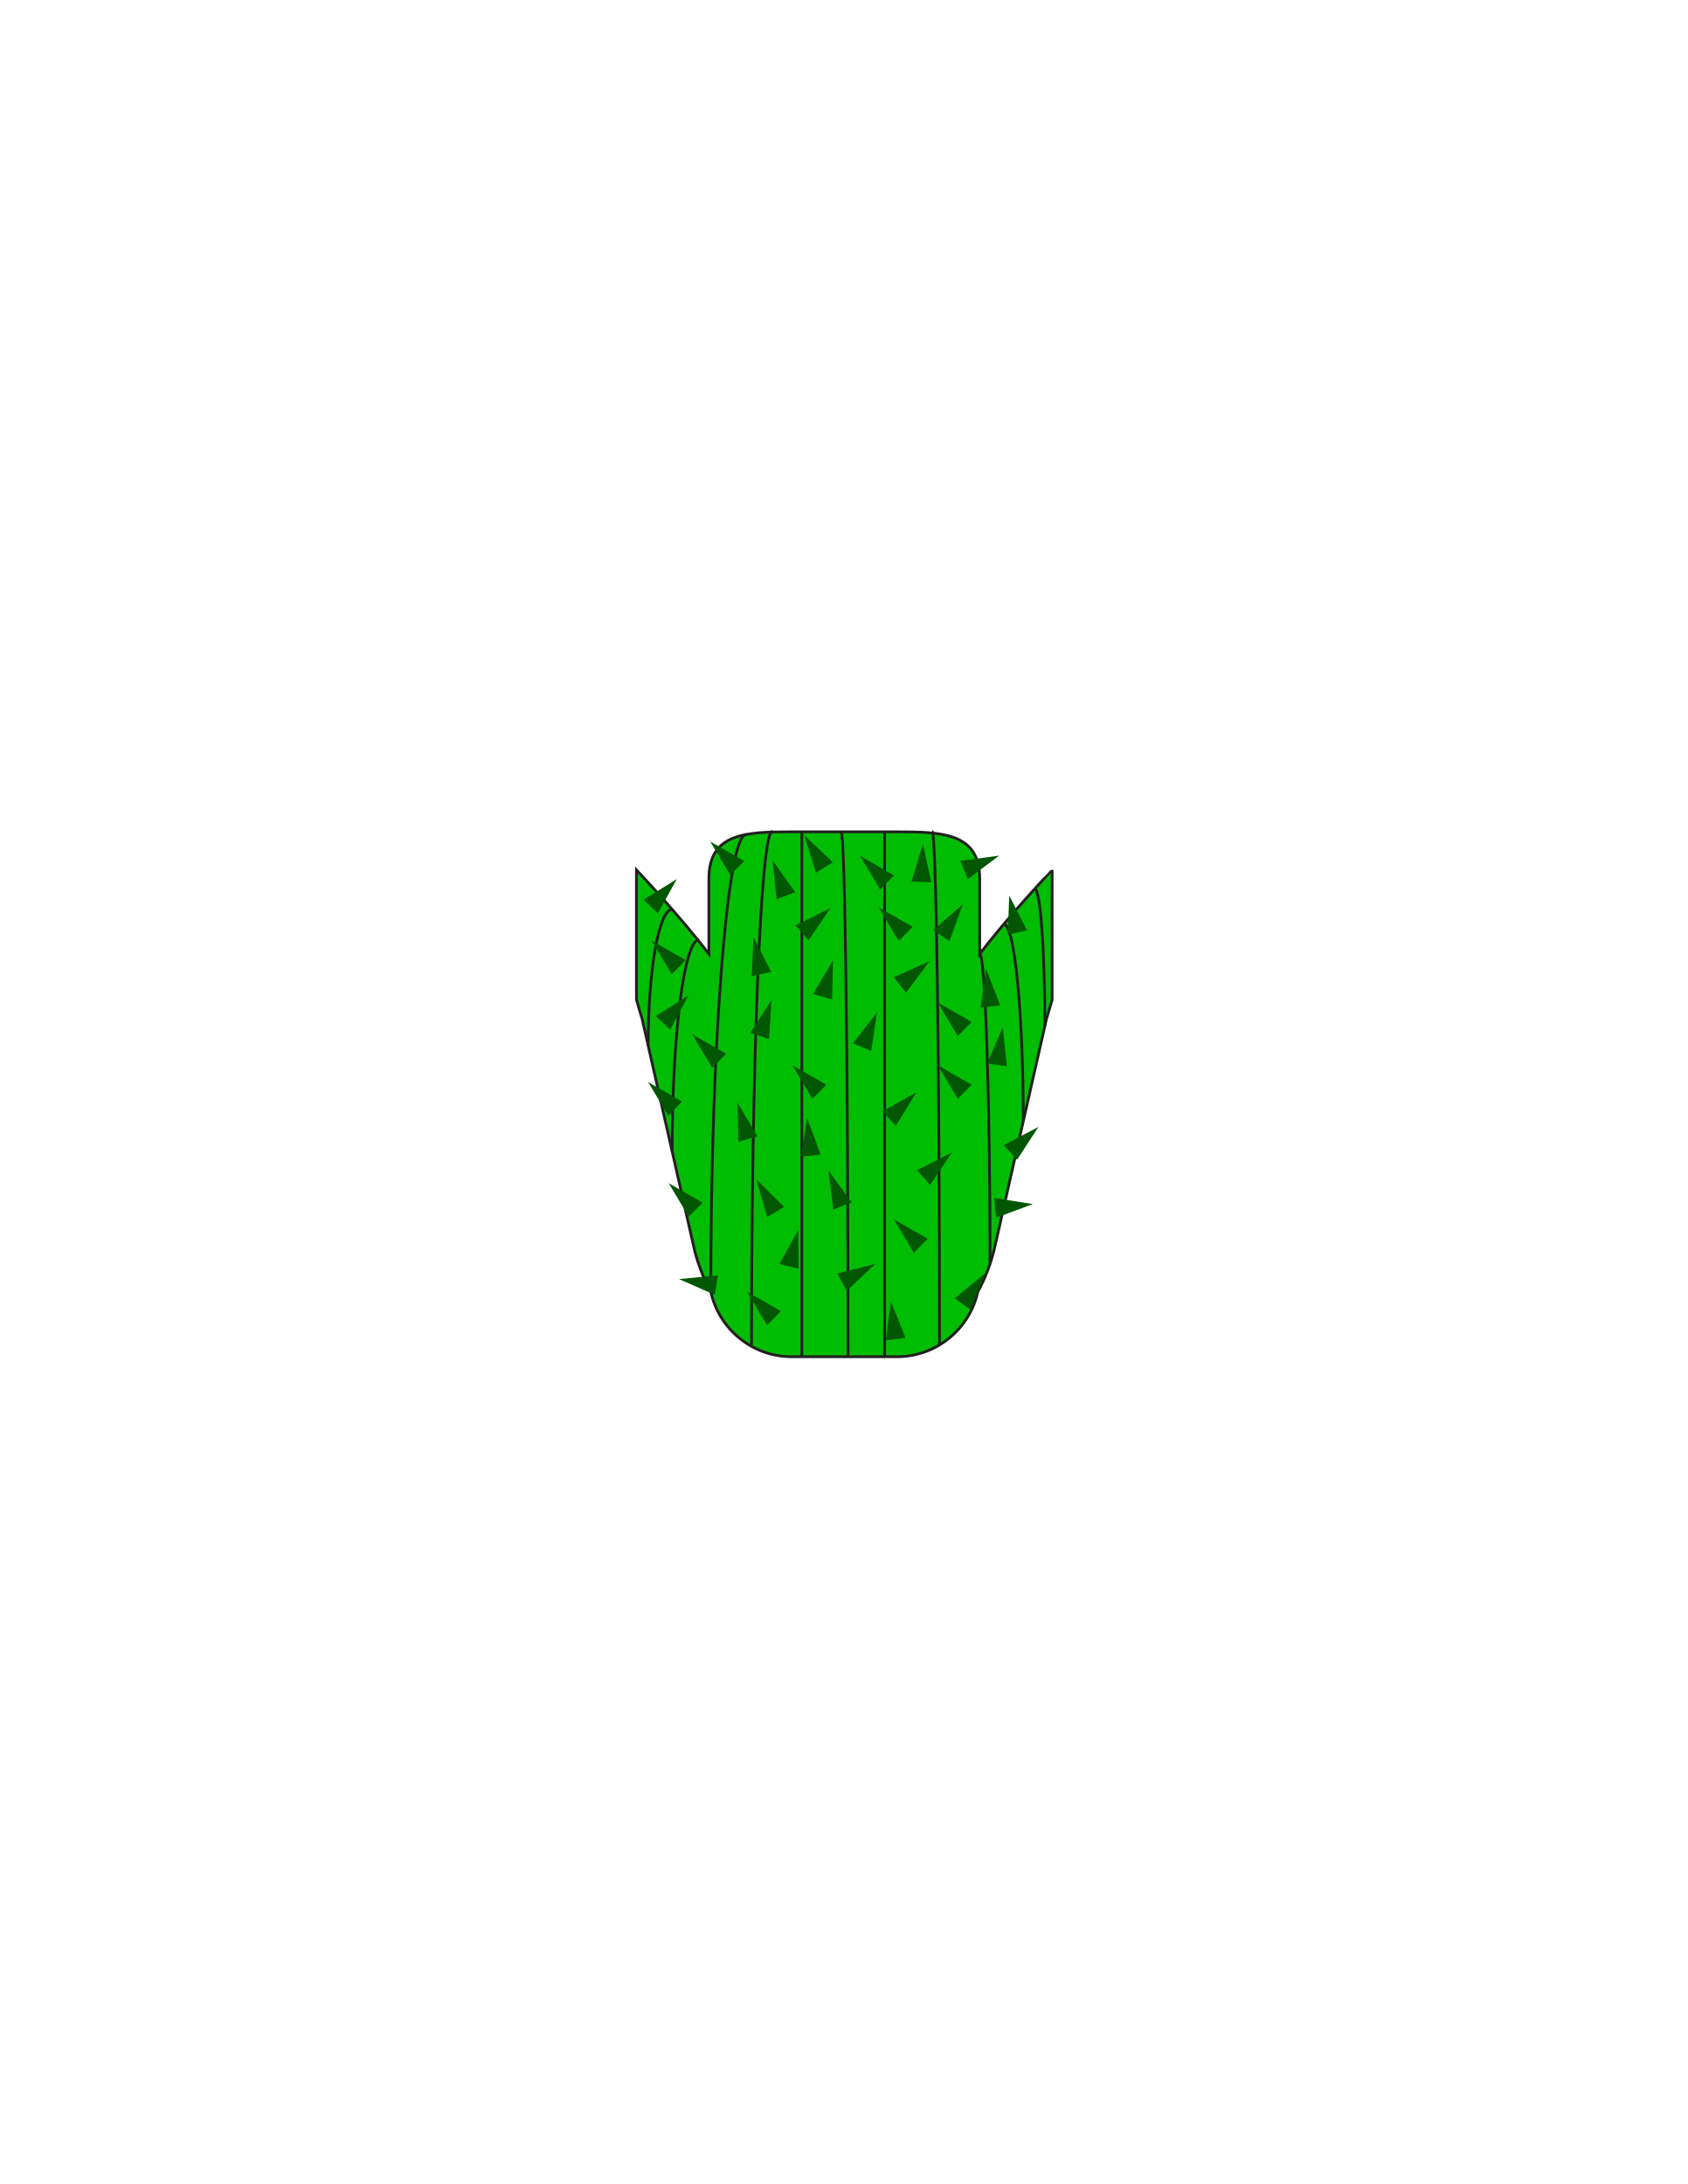
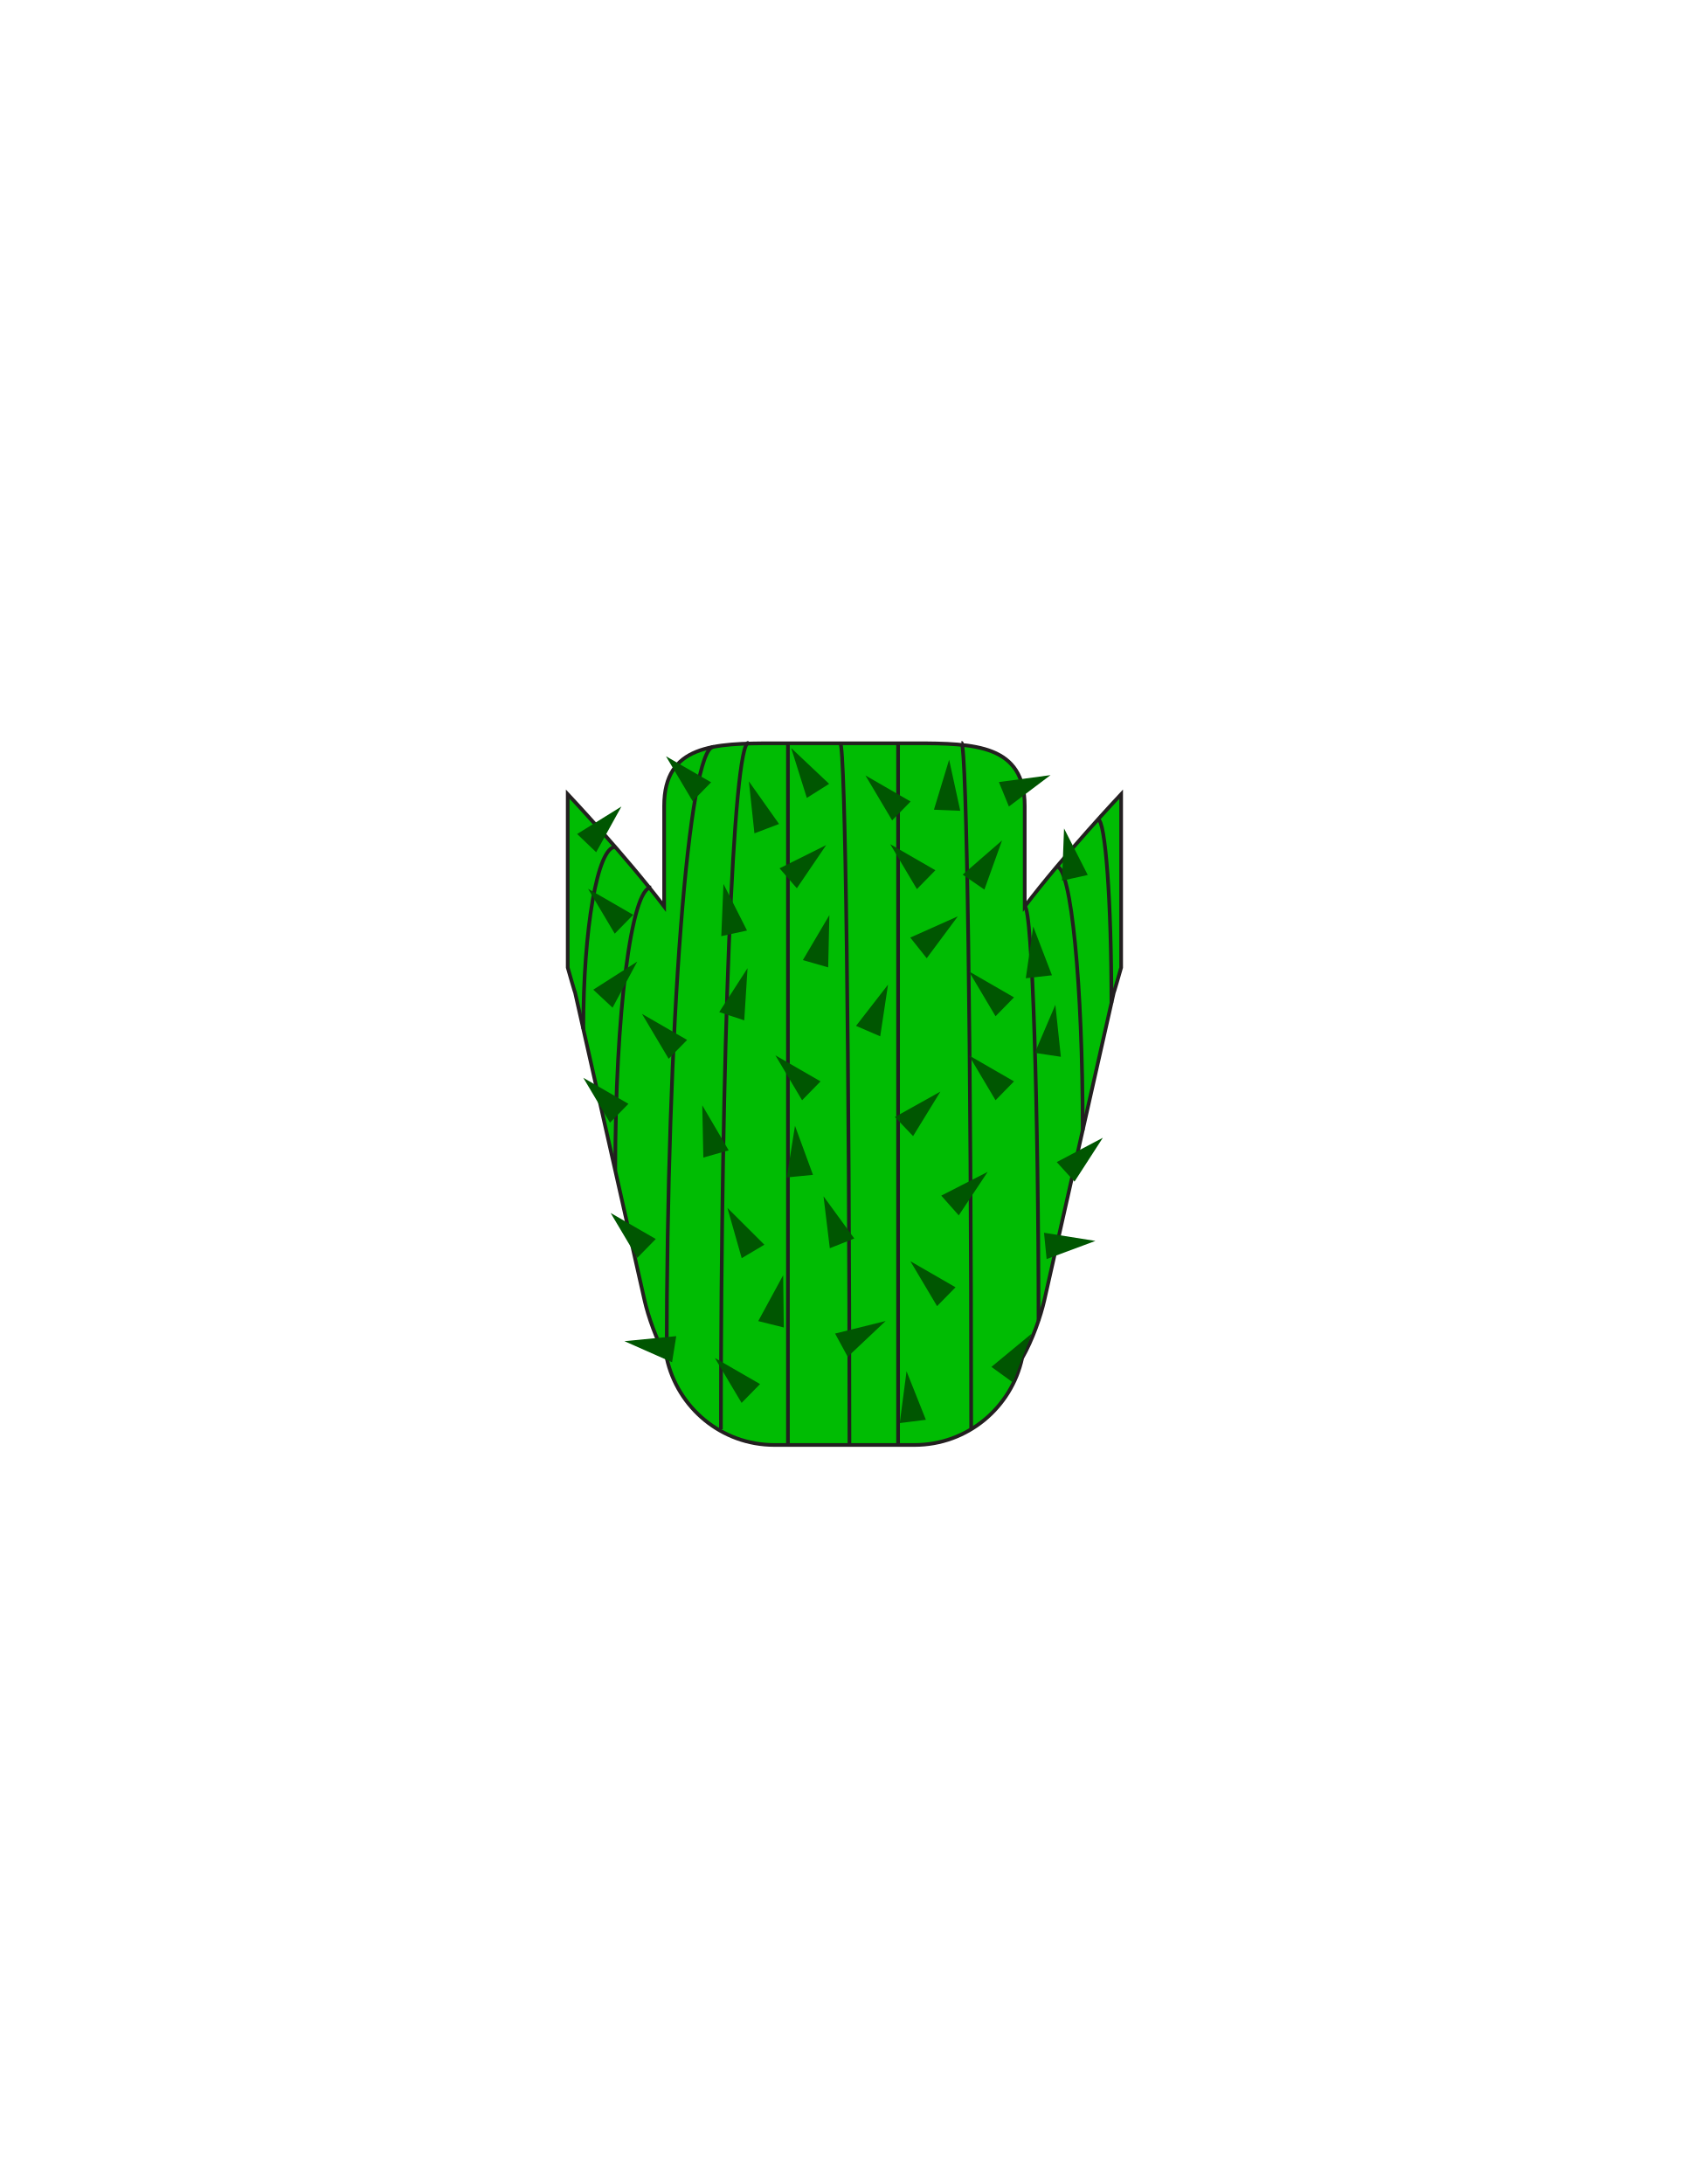
<svg xmlns="http://www.w3.org/2000/svg" version="1.1" id="Layer_1" x="0px" y="0px" width="612px" height="792px" viewBox="0 0 612 792" enable-background="new 0 0 612 792" xml:space="preserve">
-   <rect id="body_frame" x="230.5" y="301.5" fill-opacity="0" fill="#BBBCBE" width="151" height="191" />
-   <path id="PRIMARY_2_" fill="#00BC03" stroke="#231F20" stroke-miterlimit="10" d="M355.24,345.934v-27.283c0-16.568-13.432-17-30-17  h-0.588h-37.028h-0.588c-16.568,0-30,0.432-30,17v27.283c-10.587-13.901-26.26-30.476-26.26-30.476V362.5  c0,0,2.278,7.991,1.943,6.517l18.972,83.727c0.98,4.327,3.195,10.712,6.039,15.67C260.668,481.898,272.67,492,287.036,492h0.588  h37.028h0.588c14.366,0,26.367-10.102,29.306-23.587c2.844-4.958,5.059-11.343,6.038-15.67l18.973-83.727  c-0.334,1.474,1.943-6.517,1.943-6.517v-47.042C381.5,315.458,365.827,332.033,355.24,345.934z" />
-   <path fill="none" stroke="#231F20" stroke-miterlimit="10" d="M340.661,487.729c0-102.935-1.19-186.229-2.661-186.229" />
-   <path fill="none" stroke="#231F20" stroke-miterlimit="10" d="M320.75,492c0-105.296,0-190.5,0-190.5" />
-   <path fill="none" stroke="#231F20" stroke-miterlimit="10" d="M307.5,492c0-105.212-1.118-190.349-2.5-190.349" />
-   <path fill="none" stroke="#231F20" stroke-miterlimit="10" d="M290.753,492c0-105.212,0-190.349,0-190.349" />
-   <path fill="none" stroke="#231F20" stroke-miterlimit="10" d="M272.5,487.729c0-102.935,3.354-186.229,7.5-186.229" />
-   <path fill="none" stroke="#231F20" stroke-miterlimit="10" d="M257.73,468.413c0-90.324,5.988-165.796,12.77-165.796" />
-   <path fill="none" stroke="#231F20" stroke-miterlimit="10" d="M243.72,417.563c0-42.455,4.374-76.809,9.78-76.809" />
-   <path fill="none" stroke="#231F20" stroke-miterlimit="10" d="M235.018,379.159c0-27.296,3.892-49.383,8.702-49.383" />
-   <path fill="none" stroke="#231F20" stroke-miterlimit="10" d="M359,458.273c0-56.554-1.682-112.339-3.76-112.339" />
-   <path fill="none" stroke="#231F20" stroke-miterlimit="10" d="M371.035,406.621c0-39.519-3.162-71.497-7.069-71.497" />
-   <path fill="none" stroke="#231F20" stroke-miterlimit="10" d="M378.855,372.11c0-27.525-1.64-49.798-3.667-49.798" />
-   <polygon id="SECONDARY_15_" fill="#005601" points="349.487,315.284 348.213,312.176 362.267,310.292 350.933,318.811 " />
-   <polygon id="SECONDARY_16_" fill="#005601" points="267.155,314.96 264.8,317.355 257.536,305.178 269.828,312.243 " />
-   <polygon id="SECONDARY_17_" fill="#005601" points="235.768,328.581 233.337,326.262 245.401,318.811 238.526,331.21 " />
-   <polygon id="SECONDARY_18_" fill="#005601" points="244.638,402.18 242.282,404.575 235.018,392.397 247.31,399.463 " />
-   <polygon id="SECONDARY_19_" fill="#005601" points="252.084,438.847 249.729,441.242 242.464,429.064 254.756,436.129 " />
-   <polygon id="SECONDARY_20_" fill="#005601" points="366.231,417.746 363.966,415.266 376.515,408.664 368.802,420.56 " />
-   <polygon id="SECONDARY_21_" fill="#005601" points="360.83,437.778 360.498,434.437 374.504,436.648 361.207,441.571 " />
-   <polygon id="SECONDARY_22_" fill="#005601" points="348.898,472.788 346.176,470.82 357.12,461.805 351.987,475.021 " />
-   <polygon id="SECONDARY_23_" fill="#005601" points="259.728,466.245 259.196,469.563 246.219,463.846 260.332,462.482 " />
-   <polygon id="SECONDARY_24_" fill="#005601" points="280.484,478.195 278.129,480.591 270.864,468.413 283.156,475.479 " />
-   <polygon id="SECONDARY_25_" fill="#005601" points="305.206,464.731 303.599,461.781 317.362,458.373 307.028,468.079 " />
-   <polygon id="SECONDARY_26_" fill="#005601" points="334.745,426.873 332.512,424.363 345.145,417.925 337.278,429.719 " />
-   <polygon id="SECONDARY_27_" fill="#005601" points="270.945,413.121 267.713,414.037 267.422,399.861 274.612,412.08 " />
-   <polygon id="SECONDARY_28_" fill="#005601" points="281.053,439.615 278.161,441.324 274.271,427.689 284.333,437.676 " />
-   <polygon id="SECONDARY_29_" fill="#005601" points="305.278,437.393 302.154,438.628 300.446,424.551 308.821,435.99 " />
-   <polygon id="SECONDARY_30_" fill="#005601" points="322.202,405.463 319.88,403.035 332.273,396.146 324.836,408.218 " />
-   <polygon id="SECONDARY_31_" fill="#005601" points="296.959,396.091 294.604,398.486 287.339,386.309 299.631,393.374 " />
-   <polygon id="SECONDARY_32_" fill="#005601" points="312.385,379.641 309.299,378.314 318.013,367.128 315.887,381.145 " />
-   <polygon id="SECONDARY_33_" fill="#005601" points="260.622,384.847 258.267,387.242 251.002,375.064 263.294,382.129 " />
-   <polygon id="SECONDARY_34_" fill="#005601" points="240.201,370.781 237.739,368.496 249.702,360.883 242.994,373.374 " />
-   <polygon id="SECONDARY_35_" fill="#005601" points="245.938,350.905 243.583,353.3 236.318,341.122 248.61,348.188 " />
-   <polygon id="SECONDARY_36_" fill="#005601" points="333.724,451.943 331.368,454.339 324.104,442.161 336.396,449.227 " />
-   <polygon id="SECONDARY_37_" fill="#005601" points="324.538,485.644 321.205,486.062 323.059,472.003 328.319,485.168 " />
-   <polygon id="SECONDARY_38_" fill="#005601" points="275.236,375.623 272.045,374.571 279.748,362.666 278.855,376.816 " />
-   <polygon id="SECONDARY_39_" fill="#005601" points="298.049,361.395 294.818,360.471 302.038,348.267 301.713,362.442 " />
-   <polygon id="SECONDARY_40_" fill="#005601" points="275.883,353.26 272.601,353.974 273.192,339.807 279.607,352.45 " />
-   <polygon id="SECONDARY_41_" fill="#005601" points="290.677,338.107 288.469,335.575 301.168,329.268 293.18,340.98 " />
-   <polygon id="SECONDARY_42_" fill="#005601" points="284.766,324.896 281.625,326.087 280.119,311.988 288.33,323.546 " />
-   <polygon id="SECONDARY_43_" fill="#005601" points="349.649,396.091 347.294,398.486 340.029,386.309 352.322,393.374 " />
-   <polygon id="SECONDARY_44_" fill="#005601" points="361.316,386.134 357.994,385.634 363.586,372.603 365.085,386.701 " />
-   <polygon id="SECONDARY_45_" fill="#005601" points="368.686,338.204 365.405,338.928 365.954,324.759 372.407,337.382 " />
-   <polygon id="SECONDARY_46_" fill="#005601" points="349.649,373.304 347.294,375.699 340.029,363.521 352.322,370.586 " />
-   <polygon id="SECONDARY_47_" fill="#005601" points="326.169,356.984 324.071,354.36 337.026,348.595 328.55,359.961 " />
-   <polygon id="SECONDARY_48_" fill="#005601" points="328.236,338.818 325.881,341.213 318.617,329.035 330.908,336.101 " />
-   <polygon id="SECONDARY_49_" fill="#005601" points="341.115,339.189 338.346,337.289 349.066,328.008 344.258,341.345 " />
-   <polygon id="SECONDARY_50_" fill="#005601" points="321.485,320.168 319.13,322.563 311.866,310.386 324.158,317.451 " />
-   <polygon id="SECONDARY_51_" fill="#005601" points="333.874,319.809 330.518,319.674 334.655,306.111 337.682,319.963 " />
-   <polygon id="SECONDARY_52_" fill="#005601" points="298.742,314.688 295.897,316.475 291.643,302.949 301.971,312.662 " />
-   <polygon id="SECONDARY_53_" fill="#005601" points="293.779,419.1 290.437,419.426 292.675,405.424 297.573,418.729 " />
-   <polygon id="SECONDARY_54_" fill="#005601" points="285.926,459.208 282.665,458.398 289.455,445.95 289.625,460.126 " />
-   <polygon id="SECONDARY_55_" fill="#005601" points="358.872,365.018 355.534,365.395 357.56,351.36 362.66,364.59 " />
+   <rect id="body_frame" x="205.484" y="269.333" fill-opacity="0" fill="#BBBCBE" width="202" height="256" />
+   <path id="PRIMARY_2_" fill="#00BC03" stroke="#231F20" stroke-width="1.334" stroke-miterlimit="10" d="M371.555,328.734v-36.472  c0-22.149-17.881-22.726-39.939-22.726h-0.783h-49.296h-0.783c-22.058,0-39.94,0.577-39.94,22.726v36.472  c-14.095-18.583-34.961-40.74-34.961-40.74v62.886c0,0,3.033,10.682,2.588,8.711l25.258,111.927  c1.305,5.785,4.254,14.319,8.039,20.948c3.912,18.027,19.889,31.531,39.016,31.531h0.783h49.296h0.783  c19.126,0,35.104-13.504,39.017-31.531c3.785-6.629,6.733-15.163,8.038-20.948l25.259-111.927c-0.444,1.971,2.588-8.711,2.588-8.711  v-62.886C406.517,287.994,385.65,310.15,371.555,328.734z" />
+   <path fill="none" stroke="#231F20" stroke-width="1.334" stroke-miterlimit="10" d="M352.146,518.288  c0-137.606-1.585-248.955-3.544-248.955" />
+   <path fill="none" stroke="#231F20" stroke-width="1.334" stroke-miterlimit="10" d="M325.638,523.998  c0-140.762,0-254.665,0-254.665" />
+   <path fill="none" stroke="#231F20" stroke-width="1.334" stroke-miterlimit="10" d="M307.996,523.998  c0-140.65-1.488-254.462-3.328-254.462" />
+   <path fill="none" stroke="#231F20" stroke-width="1.334" stroke-miterlimit="10" d="M285.701,523.998c0-140.65,0-254.462,0-254.462  " />
+   <path fill="none" stroke="#231F20" stroke-width="1.334" stroke-miterlimit="10" d="M261.4,518.288  c0-137.606,4.466-248.955,9.985-248.955" />
+   <path fill="none" stroke="#231F20" stroke-width="1.334" stroke-miterlimit="10" d="M241.737,492.467  c0-120.748,7.972-221.64,17-221.64" />
+   <path fill="none" stroke="#231F20" stroke-width="1.334" stroke-miterlimit="10" d="M223.084,424.49  c0-56.755,5.823-102.68,13.021-102.68" />
+   <path fill="none" stroke="#231F20" stroke-width="1.334" stroke-miterlimit="10" d="M211.499,373.15  c0-36.49,5.182-66.017,11.585-66.017" />
+   <path fill="none" stroke="#231F20" stroke-width="1.334" stroke-miterlimit="10" d="M376.561,478.912  c0-75.603-2.238-150.178-5.006-150.178" />
+   <path fill="none" stroke="#231F20" stroke-width="1.334" stroke-miterlimit="10" d="M392.584,409.861  c0-52.829-4.21-95.579-9.412-95.579" />
+   <path fill="none" stroke="#231F20" stroke-width="1.334" stroke-miterlimit="10" d="M402.995,363.726  c0-36.796-2.183-66.571-4.882-66.571" />
+   <polygon id="SECONDARY_15_" fill="#005601" points="363.896,287.76 362.199,283.605 380.91,281.088 365.821,292.476 " />
+   <polygon id="SECONDARY_16_" fill="#005601" points="254.285,287.328 251.148,290.53 241.477,274.25 257.842,283.695 " />
+   <polygon id="SECONDARY_17_" fill="#005601" points="212.498,305.535 209.261,302.437 225.322,292.476 216.169,309.051 " />
+   <polygon id="SECONDARY_18_" fill="#005601" points="224.306,403.925 221.17,407.127 211.499,390.847 227.864,400.293 " />
+   <polygon id="SECONDARY_19_" fill="#005601" points="234.22,452.941 231.083,456.144 221.412,439.864 237.777,449.308 " />
+   <polygon id="SECONDARY_20_" fill="#005601" points="386.188,424.734 383.172,421.418 399.879,412.593 389.61,428.494 " />
+   <polygon id="SECONDARY_21_" fill="#005601" points="378.997,451.513 378.556,447.046 397.202,450.003 379.5,456.584 " />
+   <polygon id="SECONDARY_22_" fill="#005601" points="363.112,498.315 359.487,495.685 374.058,483.633 367.225,501.301 " />
+   <polygon id="SECONDARY_23_" fill="#005601" points="244.396,489.568 243.688,494.003 226.412,486.36 245.2,484.539 " />
+   <polygon id="SECONDARY_24_" fill="#005601" points="272.03,505.543 268.894,508.746 259.222,492.467 275.587,501.912 " />
+   <polygon id="SECONDARY_25_" fill="#005601" points="304.943,487.545 302.803,483.602 321.127,479.045 307.369,492.02 " />
+   <polygon id="SECONDARY_26_" fill="#005601" points="344.27,436.935 341.296,433.58 358.114,424.974 347.642,440.739 " />
+   <polygon id="SECONDARY_27_" fill="#005601" points="259.33,418.551 255.028,419.775 254.64,400.825 264.212,417.159 " />
+   <polygon id="SECONDARY_28_" fill="#005601" points="272.787,453.969 268.937,456.254 263.758,438.026 277.154,451.376 " />
+   <polygon id="SECONDARY_29_" fill="#005601" points="305.039,450.997 300.88,452.649 298.606,433.83 309.756,449.123 " />
+   <polygon id="SECONDARY_30_" fill="#005601" points="327.57,408.313 324.479,405.068 340.979,395.859 331.077,411.996 " />
+   <polygon id="SECONDARY_31_" fill="#005601" points="293.963,395.785 290.828,398.987 281.156,382.708 297.521,392.152 " />
+   <polygon id="SECONDARY_32_" fill="#005601" points="314.5,373.793 310.393,372.021 321.993,357.067 319.163,375.805 " />
+   <polygon id="SECONDARY_33_" fill="#005601" points="245.586,380.753 242.451,383.955 232.779,367.675 249.144,377.121 " />
+   <polygon id="SECONDARY_34_" fill="#005601" points="218.399,361.95 215.121,358.895 231.048,348.718 222.118,365.416 " />
+   <polygon id="SECONDARY_35_" fill="#005601" points="226.037,335.379 222.901,338.581 213.23,322.301 229.595,331.747 " />
+   <polygon id="SECONDARY_36_" fill="#005601" points="342.909,470.449 339.773,473.651 330.102,457.372 346.469,466.817 " />
+   <polygon id="SECONDARY_37_" fill="#005601" points="330.681,515.501 326.243,516.06 328.711,497.266 335.715,514.865 " />
+   <polygon id="SECONDARY_38_" fill="#005601" points="265.042,368.422 260.795,367.017 271.05,351.102 269.861,370.018 " />
+   <polygon id="SECONDARY_39_" fill="#005601" points="295.414,349.402 291.113,348.167 300.725,331.853 300.292,350.802 " />
+   <polygon id="SECONDARY_40_" fill="#005601" points="265.905,338.528 261.535,339.482 262.322,320.543 270.862,337.445 " />
+   <polygon id="SECONDARY_41_" fill="#005601" points="285.6,318.271 282.66,314.886 299.567,306.454 288.932,322.111 " />
+   <polygon id="SECONDARY_42_" fill="#005601" points="277.729,300.61 273.549,302.202 271.544,283.354 282.476,298.805 " />
+   <polygon id="SECONDARY_43_" fill="#005601" points="364.112,395.785 360.977,398.987 351.305,382.708 367.67,392.152 " />
+   <polygon id="SECONDARY_44_" fill="#005601" points="379.645,382.474 375.222,381.806 382.667,364.385 384.662,383.232 " />
+   <polygon id="SECONDARY_45_" fill="#005601" points="389.455,318.4 385.089,319.368 385.819,300.427 394.41,317.302 " />
+   <polygon id="SECONDARY_46_" fill="#005601" points="364.112,365.322 360.977,368.524 351.305,352.245 367.67,361.69 " />
+   <polygon id="SECONDARY_47_" fill="#005601" points="332.853,343.505 330.059,339.999 347.307,332.292 336.021,347.485 " />
+   <polygon id="SECONDARY_48_" fill="#005601" points="335.604,319.221 332.468,322.423 322.798,306.143 339.161,315.588 " />
+   <polygon id="SECONDARY_49_" fill="#005601" points="352.75,319.718 349.063,317.176 363.336,304.77 356.935,322.6 " />
+   <polygon id="SECONDARY_50_" fill="#005601" points="326.616,294.29 323.48,297.492 313.81,281.212 330.175,290.658 " />
+   <polygon id="SECONDARY_51_" fill="#005601" points="343.11,293.81 338.641,293.629 344.15,275.497 348.18,294.016 " />
+   <polygon id="SECONDARY_52_" fill="#005601" points="296.337,286.964 292.55,289.352 286.886,271.271 300.635,284.255 " />
+   <polygon id="SECONDARY_53_" fill="#005601" points="289.73,426.543 285.279,426.979 288.26,408.261 294.781,426.049 " />
+   <polygon id="SECONDARY_54_" fill="#005601" points="279.274,480.161 274.933,479.079 283.973,462.438 284.199,481.389 " />
+   <polygon id="SECONDARY_55_" fill="#005601" points="376.391,354.245 371.947,354.75 374.644,335.988 381.434,353.673 " />
</svg>
